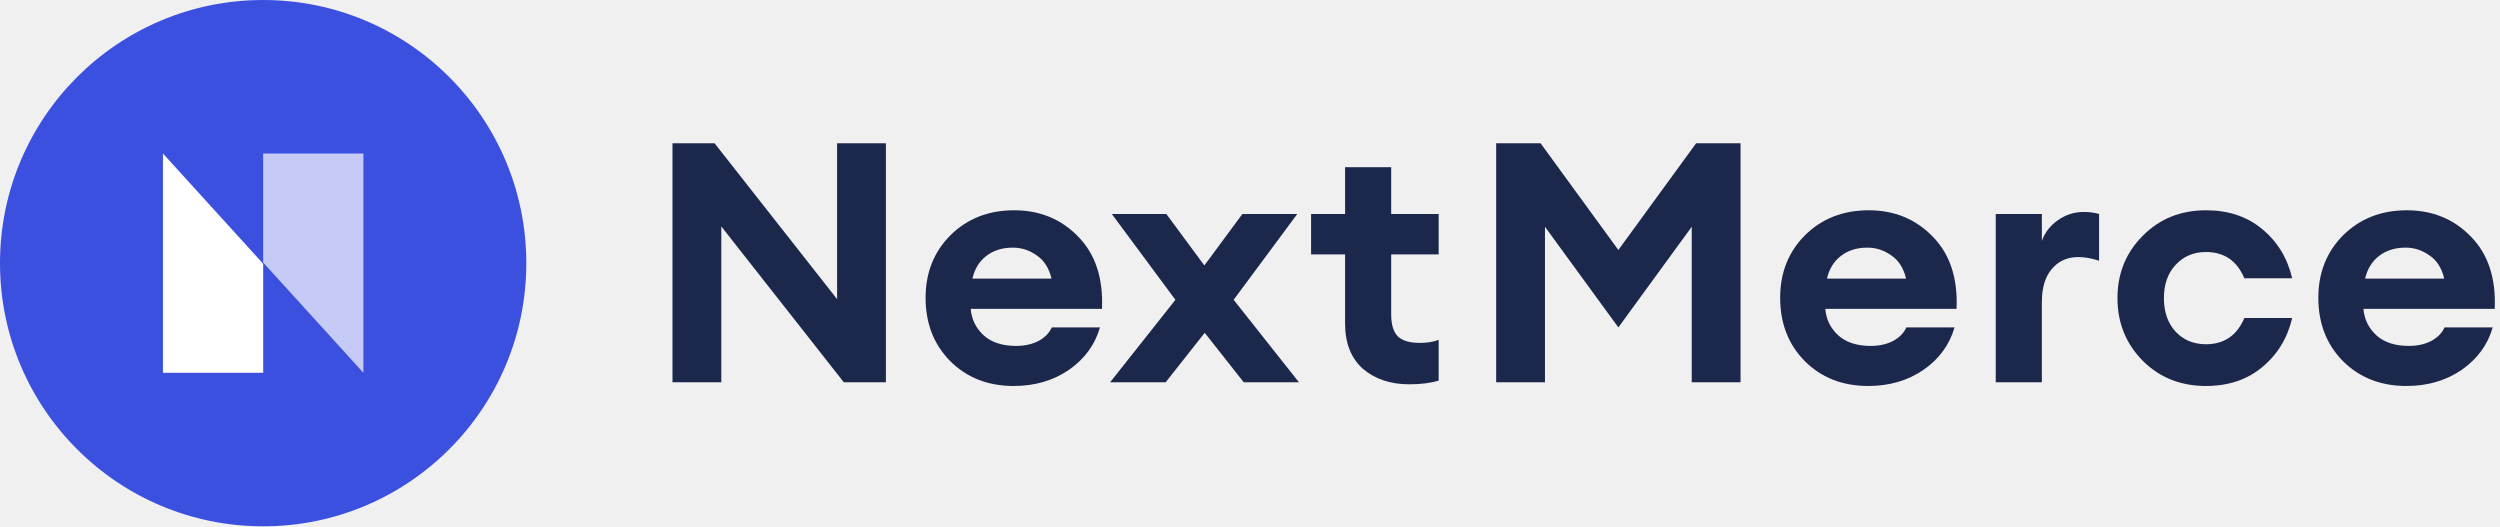
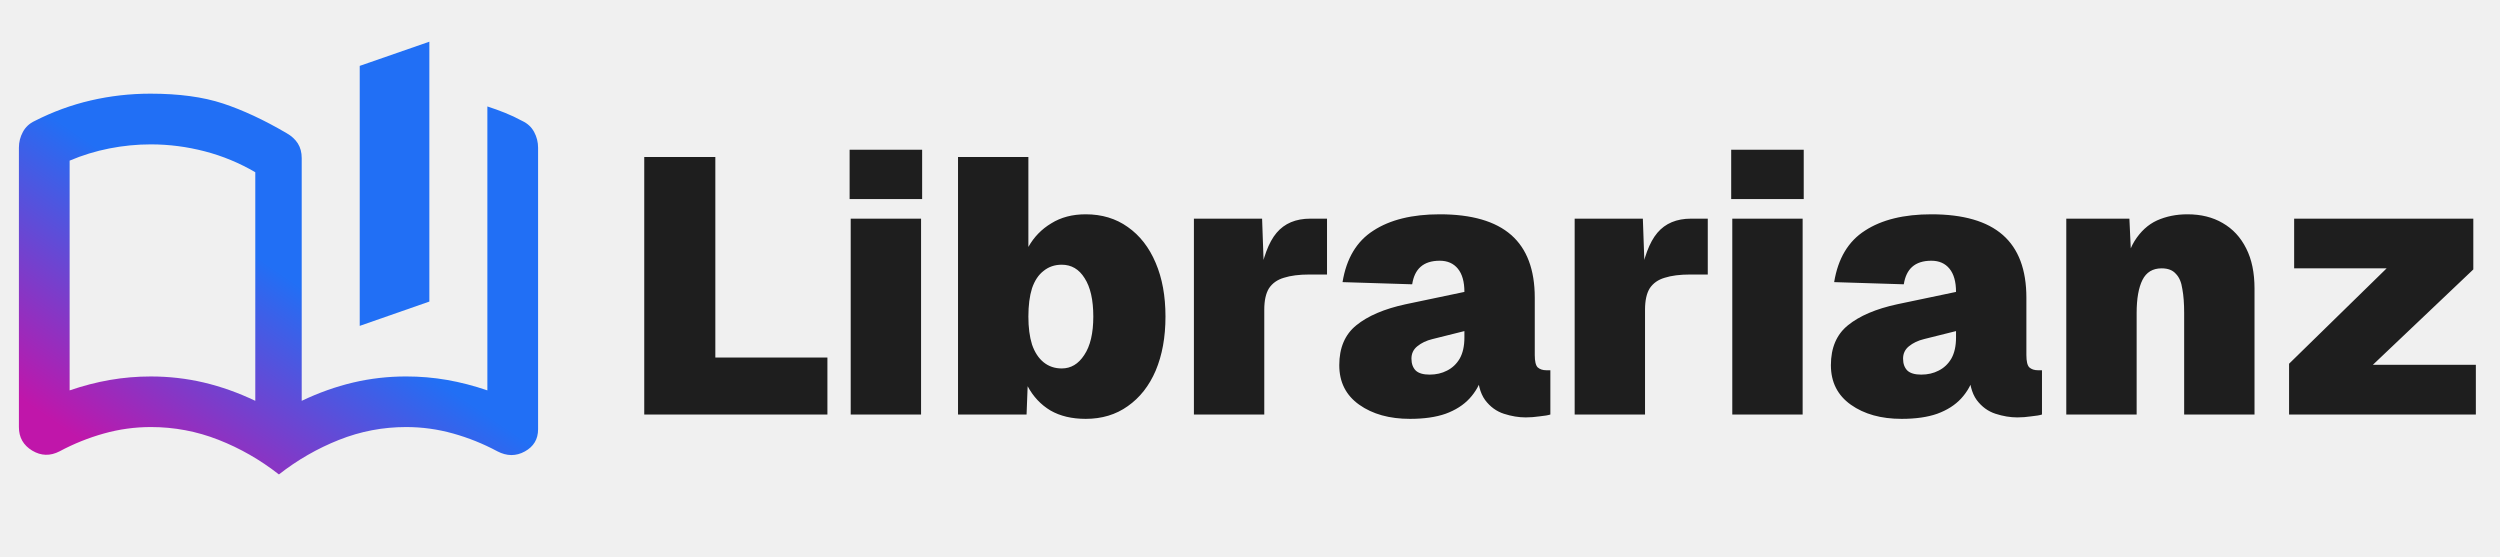
- <svg xmlns="http://www.w3.org/2000/svg" width="171" height="36" viewBox="0 0 171 36" fill="none">
-   <path d="M60.596 26.148H57.718L49.337 15.488V26.148H45.998V9.801H48.877L57.257 20.461V9.801H60.596V26.148Z" fill="#1C274C" />
-   <path d="M69.343 26.401C67.578 26.401 66.127 25.833 64.992 24.697C63.871 23.561 63.311 22.118 63.311 20.369C63.311 18.649 63.879 17.222 65.015 16.086C66.166 14.95 67.616 14.383 69.366 14.383C71.131 14.383 72.597 14.989 73.764 16.201C74.93 17.399 75.467 19.041 75.375 21.128H66.396C66.457 21.85 66.757 22.456 67.294 22.947C67.831 23.423 68.568 23.661 69.504 23.661C70.072 23.661 70.571 23.553 71.001 23.339C71.446 23.108 71.76 22.794 71.945 22.395H75.237C74.899 23.577 74.193 24.544 73.119 25.296C72.044 26.032 70.786 26.401 69.343 26.401ZM69.274 16.938C68.553 16.938 67.946 17.13 67.455 17.514C66.979 17.882 66.665 18.396 66.511 19.056H71.922C71.753 18.335 71.415 17.805 70.909 17.468C70.418 17.115 69.873 16.938 69.274 16.938Z" fill="#1C274C" />
-   <path d="M85.072 26.148L82.401 22.763L79.731 26.148H75.932L80.398 20.507L76.047 14.636H79.777L82.378 18.158L84.98 14.636H88.733L84.381 20.507L88.848 26.148H85.072Z" fill="#1C274C" />
-   <path d="M96.401 26.286C95.111 26.286 94.052 25.933 93.224 25.227C92.41 24.505 92.003 23.469 92.003 22.118V17.399H89.678V14.636H92.003V11.435H95.157V14.636H98.404V17.399H95.157V21.497C95.157 22.203 95.311 22.709 95.618 23.016C95.925 23.308 96.424 23.454 97.115 23.454C97.606 23.454 98.035 23.385 98.404 23.247V26.032C97.851 26.201 97.183 26.286 96.401 26.286Z" fill="#1C274C" />
-   <path d="M102.338 9.801H105.377L110.695 17.099L116.014 9.801H119.053V26.148H115.714V15.511L110.695 22.395L105.676 15.511V26.148H102.338V9.801Z" fill="#1C274C" />
-   <path d="M127.796 26.401C126.03 26.401 124.58 25.833 123.444 24.697C122.324 23.561 121.763 22.118 121.763 20.369C121.763 18.649 122.331 17.222 123.467 16.086C124.618 14.95 126.069 14.383 127.819 14.383C129.584 14.383 131.05 14.989 132.216 16.201C133.383 17.399 133.92 19.041 133.828 21.128H124.849C124.91 21.85 125.209 22.456 125.746 22.947C126.284 23.423 127.02 23.661 127.957 23.661C128.525 23.661 129.023 23.553 129.453 23.339C129.898 23.108 130.213 22.794 130.397 22.395H133.69C133.352 23.577 132.646 24.544 131.571 25.296C130.497 26.032 129.238 26.401 127.796 26.401ZM127.727 16.938C127.005 16.938 126.399 17.13 125.908 17.514C125.432 17.882 125.117 18.396 124.964 19.056H130.374C130.205 18.335 129.868 17.805 129.361 17.468C128.87 17.115 128.325 16.938 127.727 16.938Z" fill="#1C274C" />
-   <path d="M136.509 26.148V14.636H139.663V16.478C139.863 15.91 140.224 15.442 140.745 15.073C141.283 14.69 141.874 14.498 142.518 14.498C142.917 14.498 143.27 14.544 143.577 14.636V17.836C143.071 17.667 142.595 17.583 142.15 17.583C141.398 17.583 140.792 17.859 140.331 18.412C139.886 18.949 139.663 19.693 139.663 20.645V26.148H136.509Z" fill="#1C274C" />
-   <path d="M150.89 26.401C149.156 26.401 147.713 25.825 146.562 24.674C145.411 23.508 144.835 22.08 144.835 20.392C144.835 18.703 145.411 17.283 146.562 16.132C147.713 14.966 149.156 14.383 150.89 14.383C152.425 14.383 153.707 14.812 154.735 15.672C155.779 16.531 156.462 17.652 156.784 19.033H153.515C153.008 17.836 152.133 17.237 150.89 17.237C150.046 17.237 149.355 17.529 148.818 18.112C148.281 18.68 148.012 19.44 148.012 20.392C148.012 21.343 148.281 22.111 148.818 22.694C149.355 23.262 150.046 23.546 150.89 23.546C152.133 23.546 153.008 22.947 153.515 21.75H156.784C156.462 23.131 155.779 24.252 154.735 25.111C153.707 25.971 152.425 26.401 150.89 26.401Z" fill="#1C274C" />
-   <path d="M164.606 26.401C162.841 26.401 161.391 25.833 160.255 24.697C159.134 23.561 158.574 22.118 158.574 20.369C158.574 18.649 159.142 17.222 160.278 16.086C161.429 14.95 162.88 14.383 164.629 14.383C166.394 14.383 167.86 14.989 169.027 16.201C170.193 17.399 170.731 19.041 170.638 21.128H161.659C161.721 21.85 162.02 22.456 162.557 22.947C163.094 23.423 163.831 23.661 164.767 23.661C165.335 23.661 165.834 23.553 166.264 23.339C166.709 23.108 167.024 22.794 167.208 22.395H170.5C170.163 23.577 169.457 24.544 168.382 25.296C167.308 26.032 166.049 26.401 164.606 26.401ZM164.537 16.938C163.816 16.938 163.21 17.13 162.718 17.514C162.243 17.882 161.928 18.396 161.774 19.056H167.185C167.016 18.335 166.678 17.805 166.172 17.468C165.681 17.115 165.136 16.938 164.537 16.938Z" fill="#1C274C" />
-   <circle cx="18" cy="18" r="18" fill="#3C50E0" />
-   <path d="M11.145 10.499L18.002 18.043V25.5H11.145L11.145 10.499Z" fill="white" />
-   <path opacity="0.7" d="M24.857 25.5L18 17.957L18 10.5L24.857 10.5L24.857 25.5Z" fill="white" />
+ <svg xmlns="http://www.w3.org/2000/svg" width="193" height="43" viewBox="0 0 193 43" fill="none">
+   <path d="M19.708 30.944V13.296C18.484 12.58 17.185 12.042 15.812 11.684C14.438 11.326 13.049 11.146 11.646 11.146C10.571 11.146 9.503 11.251 8.443 11.46C7.383 11.669 6.36 11.982 5.375 12.401V30.138C6.42 29.78 7.458 29.511 8.488 29.332C9.518 29.153 10.571 29.063 11.646 29.063C13.049 29.063 14.415 29.22 15.744 29.533C17.073 29.847 18.394 30.317 19.708 30.944ZM21.532 36.626C20.092 35.499 18.535 34.607 16.863 33.951C15.191 33.295 13.452 32.968 11.646 32.968C10.416 32.968 9.208 33.134 8.022 33.466C6.836 33.798 5.698 34.255 4.608 34.838C3.881 35.217 3.174 35.2 2.488 34.787C1.803 34.373 1.46 33.771 1.46 32.979V11.4C1.46 10.972 1.561 10.568 1.765 10.19C1.968 9.811 2.274 9.527 2.681 9.338C4.069 8.629 5.513 8.1 7.013 7.753C8.513 7.405 10.046 7.231 11.614 7.231C13.809 7.231 15.672 7.483 17.204 7.987C18.735 8.491 20.375 9.255 22.124 10.279C22.503 10.493 22.792 10.758 22.992 11.072C23.192 11.386 23.292 11.765 23.292 12.211V30.944C24.606 30.317 25.927 29.847 27.256 29.533C28.584 29.219 29.951 29.062 31.354 29.062C32.429 29.062 33.482 29.152 34.512 29.331C35.542 29.511 36.58 29.779 37.625 30.138V8.218C38.087 8.368 38.542 8.532 38.989 8.711C39.436 8.89 39.88 9.099 40.319 9.338C40.726 9.527 41.032 9.811 41.235 10.19C41.439 10.568 41.54 10.972 41.54 11.4V33.14C41.54 33.905 41.199 34.476 40.517 34.852C39.835 35.229 39.127 35.224 38.392 34.838C37.302 34.255 36.164 33.798 34.978 33.466C33.792 33.134 32.584 32.968 31.354 32.968C29.562 32.968 27.836 33.297 26.174 33.957C24.513 34.616 22.966 35.505 21.532 36.626ZM27.771 25.158V5.086L33.146 3.219V23.281L27.771 25.158Z" fill="url(#paint0_linear_1_7)" />
+   <path d="M49.736 32V12.12H55.224V30.852L52.088 27.604H63.876V32H49.736ZM65.674 32V16.88H71.106V32H65.674ZM65.59 15.368V11.56H71.189V15.368H65.59ZM83.815 32.336C82.751 32.336 81.845 32.121 81.099 31.692C80.352 31.244 79.764 30.619 79.335 29.816L79.251 32H73.959V12.12H79.391V19.064C79.82 18.299 80.408 17.692 81.155 17.244C81.901 16.777 82.788 16.544 83.815 16.544C85.065 16.544 86.148 16.871 87.063 17.524C87.996 18.177 88.715 19.101 89.219 20.296C89.723 21.472 89.975 22.853 89.975 24.44C89.975 26.027 89.723 27.417 89.219 28.612C88.715 29.788 87.996 30.703 87.063 31.356C86.148 32.009 85.065 32.336 83.815 32.336ZM81.967 28.444C82.676 28.444 83.255 28.099 83.703 27.408C84.169 26.717 84.403 25.728 84.403 24.44C84.403 23.152 84.179 22.163 83.731 21.472C83.301 20.781 82.713 20.436 81.967 20.436C81.425 20.436 80.959 20.595 80.567 20.912C80.175 21.211 79.876 21.659 79.671 22.256C79.484 22.853 79.391 23.581 79.391 24.44C79.391 25.28 79.484 25.999 79.671 26.596C79.876 27.193 80.175 27.651 80.567 27.968C80.959 28.285 81.425 28.444 81.967 28.444ZM92.17 32V16.88H97.434L97.602 21.64L97.21 21.584C97.49 19.904 97.938 18.7 98.554 17.972C99.17 17.244 100.038 16.88 101.158 16.88H102.446V21.192H101.102C100.299 21.192 99.636 21.276 99.114 21.444C98.61 21.593 98.227 21.864 97.966 22.256C97.723 22.648 97.602 23.199 97.602 23.908V32H92.17ZM108.852 32.336C107.265 32.336 105.959 31.972 104.932 31.244C103.905 30.516 103.392 29.499 103.392 28.192C103.392 26.848 103.831 25.821 104.708 25.112C105.604 24.384 106.873 23.843 108.516 23.488L113.052 22.536C113.052 21.752 112.884 21.155 112.548 20.744C112.212 20.333 111.745 20.128 111.148 20.128C110.513 20.128 110.019 20.287 109.664 20.604C109.328 20.903 109.113 21.351 109.02 21.948L103.644 21.78C103.943 19.951 104.736 18.625 106.024 17.804C107.312 16.964 109.02 16.544 111.148 16.544C113.612 16.544 115.451 17.076 116.664 18.14C117.877 19.204 118.484 20.819 118.484 22.984V27.408C118.484 27.893 118.559 28.211 118.708 28.36C118.876 28.509 119.1 28.584 119.38 28.584H119.688V32C119.52 32.056 119.249 32.103 118.876 32.14C118.503 32.196 118.139 32.224 117.784 32.224C117.243 32.224 116.683 32.131 116.104 31.944C115.525 31.757 115.04 31.403 114.648 30.88C114.256 30.339 114.06 29.555 114.06 28.528L114.452 28.976C114.247 29.667 113.911 30.264 113.444 30.768C112.977 31.272 112.361 31.664 111.596 31.944C110.849 32.205 109.935 32.336 108.852 32.336ZM110.364 28.92C110.868 28.92 111.316 28.817 111.708 28.612C112.119 28.407 112.445 28.099 112.688 27.688C112.931 27.259 113.052 26.717 113.052 26.064V25.56L110.588 26.176C110.121 26.288 109.729 26.475 109.412 26.736C109.113 26.979 108.964 27.296 108.964 27.688C108.964 28.08 109.076 28.388 109.3 28.612C109.524 28.817 109.879 28.92 110.364 28.92ZM121.564 32V16.88H126.828L126.996 21.64L126.604 21.584C126.884 19.904 127.332 18.7 127.948 17.972C128.564 17.244 129.432 16.88 130.552 16.88H131.84V21.192H130.496C129.693 21.192 129.031 21.276 128.508 21.444C128.004 21.593 127.621 21.864 127.36 22.256C127.117 22.648 126.996 23.199 126.996 23.908V32H121.564ZM133.732 32V16.88H139.164V32H133.732ZM133.648 15.368V11.56H139.248V15.368H133.648ZM146.805 32.336C145.219 32.336 143.912 31.972 142.885 31.244C141.859 30.516 141.345 29.499 141.345 28.192C141.345 26.848 141.784 25.821 142.661 25.112C143.557 24.384 144.827 23.843 146.469 23.488L151.005 22.536C151.005 21.752 150.837 21.155 150.501 20.744C150.165 20.333 149.699 20.128 149.101 20.128C148.467 20.128 147.972 20.287 147.617 20.604C147.281 20.903 147.067 21.351 146.973 21.948L141.597 21.78C141.896 19.951 142.689 18.625 143.977 17.804C145.265 16.964 146.973 16.544 149.101 16.544C151.565 16.544 153.404 17.076 154.617 18.14C155.831 19.204 156.437 20.819 156.437 22.984V27.408C156.437 27.893 156.512 28.211 156.661 28.36C156.829 28.509 157.053 28.584 157.333 28.584H157.641V32C157.473 32.056 157.203 32.103 156.829 32.14C156.456 32.196 156.092 32.224 155.737 32.224C155.196 32.224 154.636 32.131 154.057 31.944C153.479 31.757 152.993 31.403 152.601 30.88C152.209 30.339 152.013 29.555 152.013 28.528L152.405 28.976C152.2 29.667 151.864 30.264 151.397 30.768C150.931 31.272 150.315 31.664 149.549 31.944C148.803 32.205 147.888 32.336 146.805 32.336ZM148.317 28.92C148.821 28.92 149.269 28.817 149.661 28.612C150.072 28.407 150.399 28.099 150.641 27.688C150.884 27.259 151.005 26.717 151.005 26.064V25.56L148.541 26.176C148.075 26.288 147.683 26.475 147.365 26.736C147.067 26.979 146.917 27.296 146.917 27.688C146.917 28.08 147.029 28.388 147.253 28.612C147.477 28.817 147.832 28.92 148.317 28.92ZM159.517 32V16.88H164.389L164.613 21.696L163.941 21.64C164.053 20.352 164.333 19.344 164.781 18.616C165.248 17.869 165.827 17.337 166.517 17.02C167.227 16.703 168.011 16.544 168.869 16.544C169.915 16.544 170.82 16.768 171.585 17.216C172.369 17.664 172.976 18.317 173.405 19.176C173.835 20.016 174.049 21.052 174.049 22.284V32H168.617V24.16C168.617 23.432 168.571 22.816 168.477 22.312C168.403 21.789 168.235 21.397 167.973 21.136C167.731 20.856 167.367 20.716 166.881 20.716C166.191 20.716 165.696 21.015 165.397 21.612C165.099 22.209 164.949 23.059 164.949 24.16V32H159.517ZM176.716 32V28.08L184.248 20.716H177.108V16.88H190.94V20.8L183.184 28.164H191.136V32H176.716Z" fill="#1E1E1E" />
+   <defs>
+     <linearGradient id="paint0_linear_1_7" x1="32.94" y1="3.219" x2="10.06" y2="36.626" gradientUnits="userSpaceOnUse">
+       <stop offset="0.521" stop-color="#216FF5" />
+       <stop offset="1" stop-color="#C016AA" />
+     </linearGradient>
+   </defs>
</svg>
